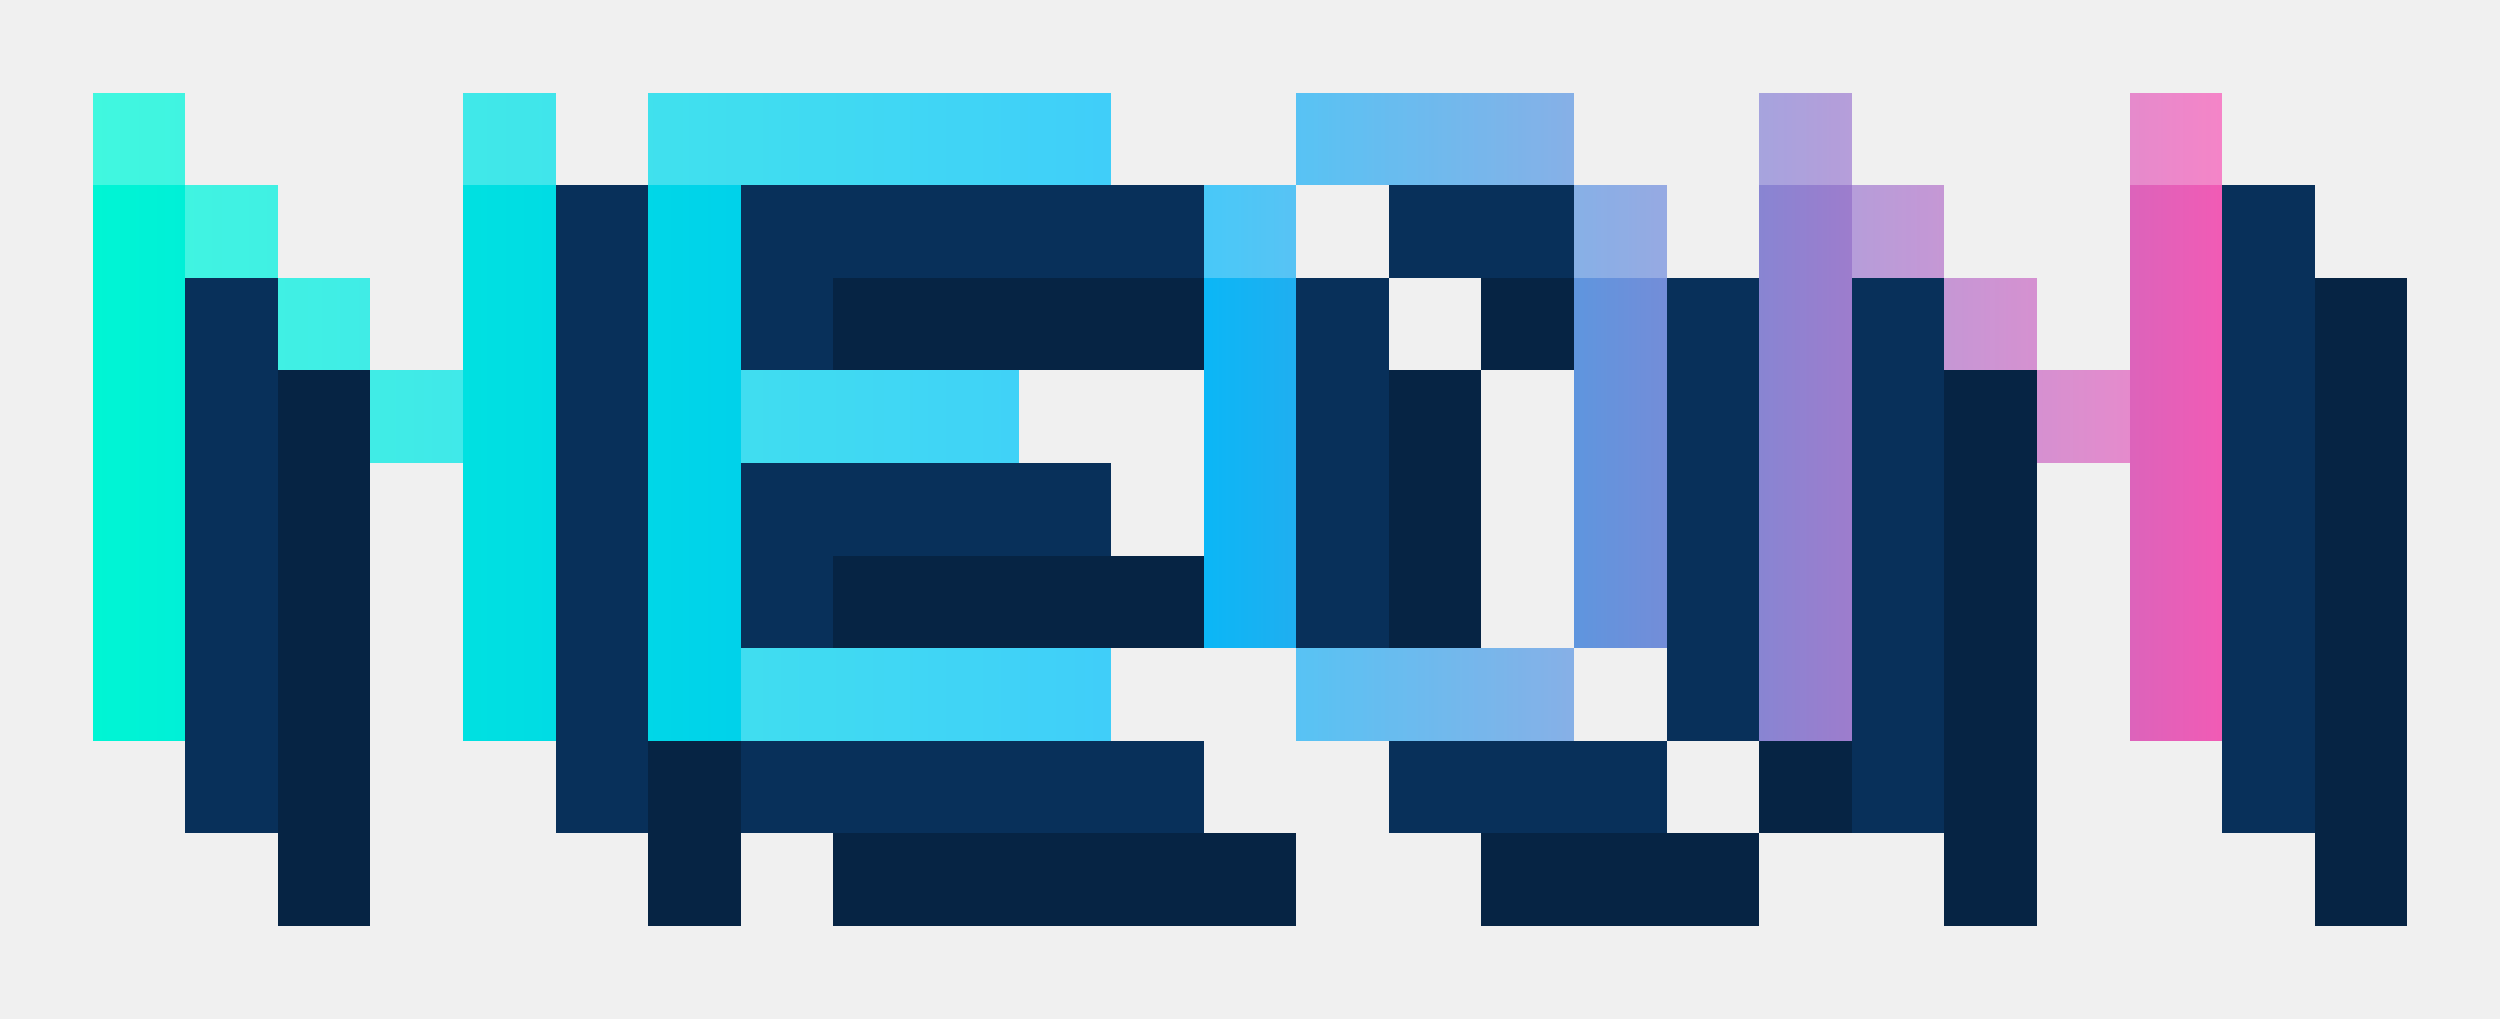
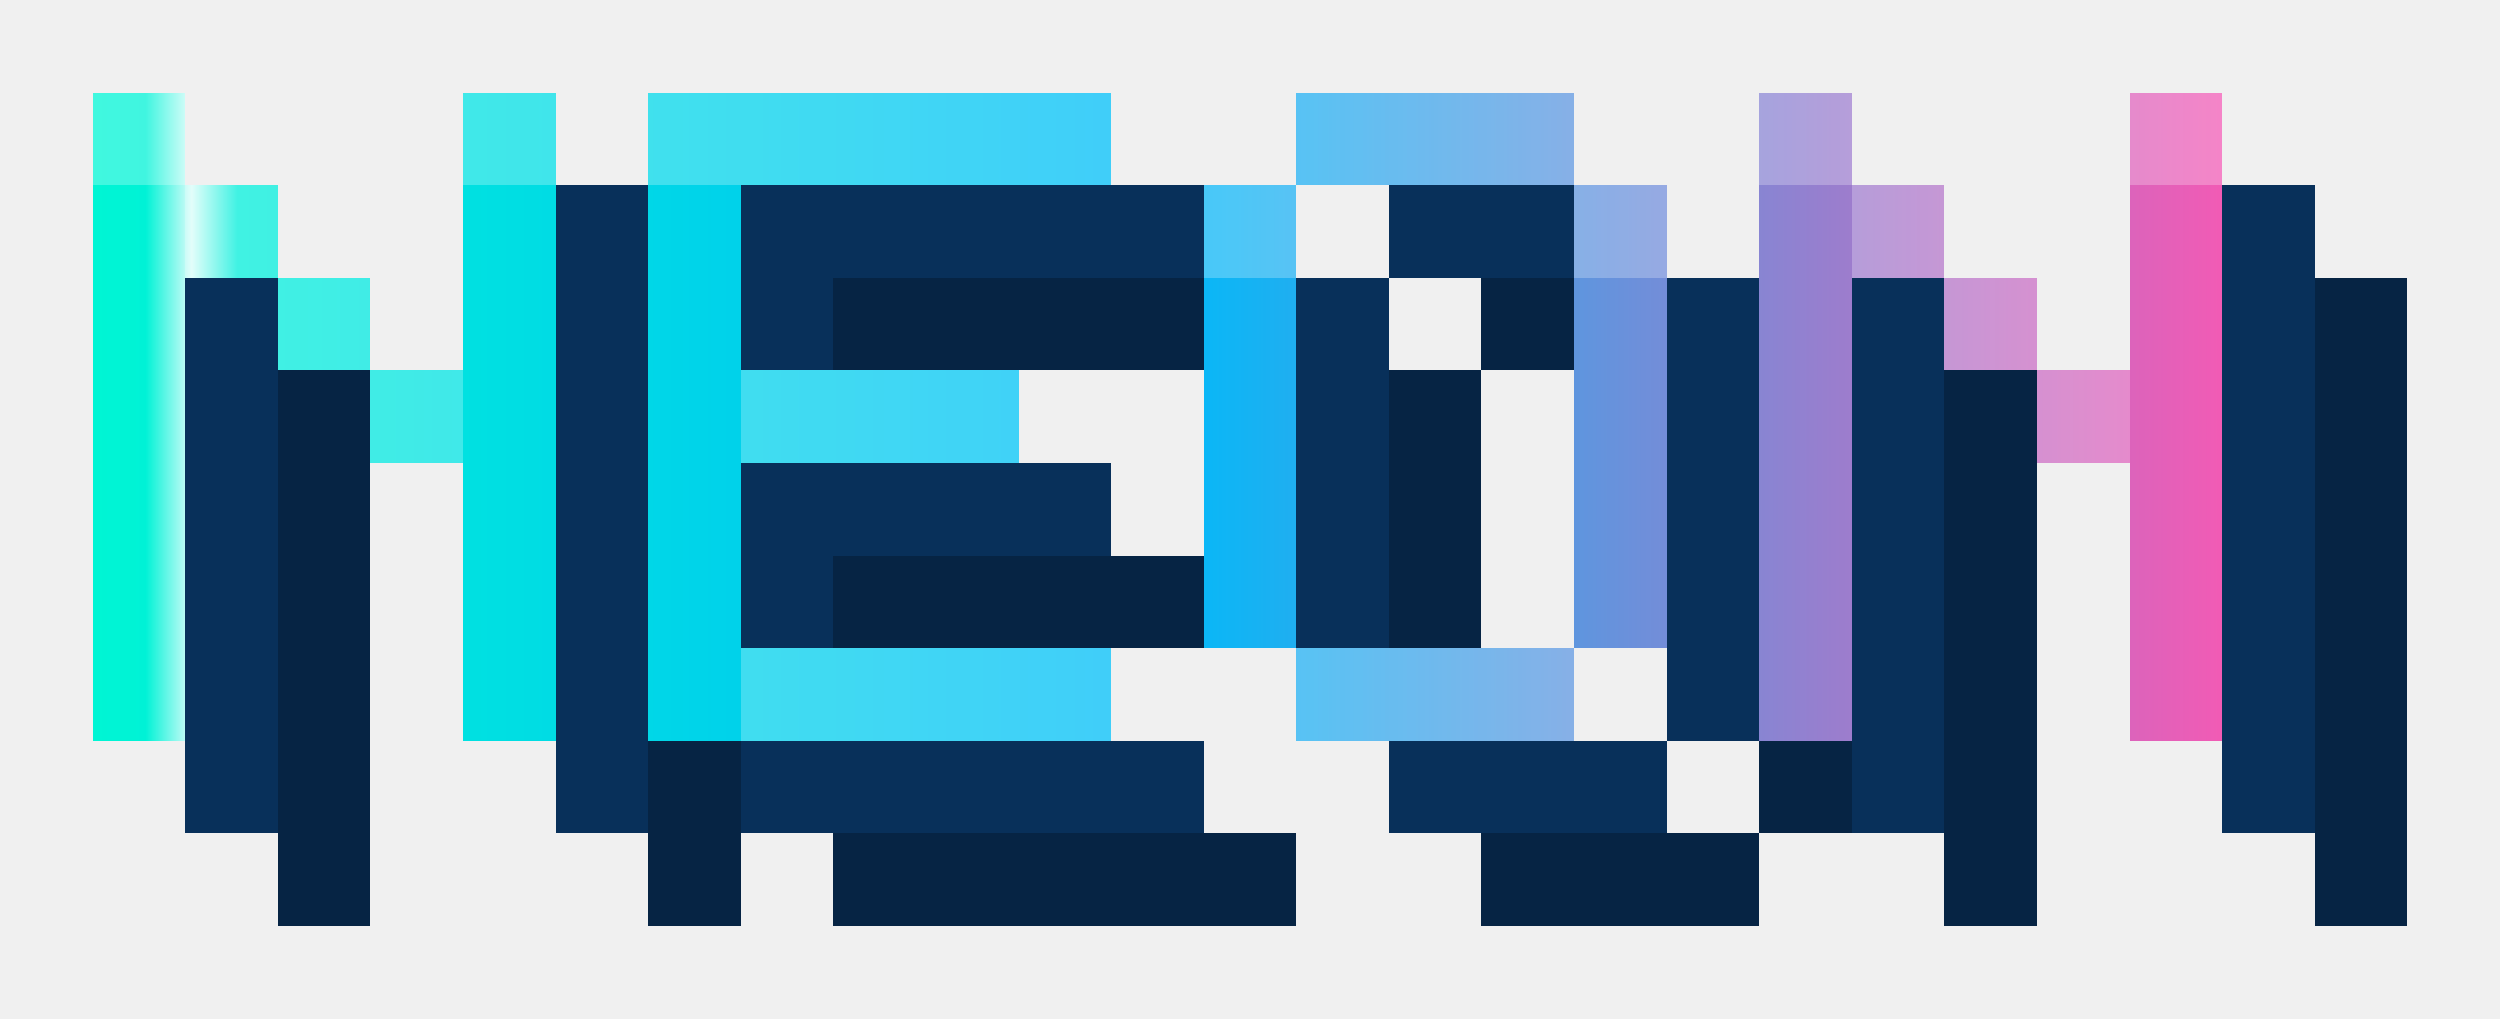
<svg xmlns="http://www.w3.org/2000/svg" viewBox="0 0 27 11" width="135" height="55" preserveAspectRatio="xMidYMid meet" shape-rendering="crispEdges" role="img" aria-label="NEON">
  <defs>
    <path id="g0" d="M0 0h1v1h-1zM4 0h1v1h-1zM0 1h2v1h-2zM4 1h1v1h-1zM0 2h1v1h-1zM2 2h1v1h-1zM4 2h1v1h-1zM0 3h1v1h-1zM3 3h2v1h-2zM0 4h1v1h-1zM4 4h1v1h-1zM0 5h1v1h-1zM4 5h1v1h-1zM0 6h1v1h-1zM4 6h1v1h-1z" />
    <path id="g1" d="M0 0h5v1h-5zM0 1h1v1h-1zM0 2h1v1h-1zM0 3h4v1h-4zM0 4h1v1h-1zM0 5h1v1h-1zM0 6h5v1h-5z" />
    <path id="g2" d="M1 0h3v1h-3zM0 1h1v1h-1zM4 1h1v1h-1zM0 2h1v1h-1zM4 2h1v1h-1zM0 3h1v1h-1zM4 3h1v1h-1zM0 4h1v1h-1zM4 4h1v1h-1zM0 5h1v1h-1zM4 5h1v1h-1zM1 6h3v1h-3z" />
    <path id="g3" d="M0 0h1v1h-1zM4 0h1v1h-1zM0 1h2v1h-2zM4 1h1v1h-1zM0 2h1v1h-1zM2 2h1v1h-1zM4 2h1v1h-1zM0 3h1v1h-1zM3 3h2v1h-2zM0 4h1v1h-1zM4 4h1v1h-1zM0 5h1v1h-1zM4 5h1v1h-1zM0 6h1v1h-1zM4 6h1v1h-1z" />
    <linearGradient id="f" gradientUnits="userSpaceOnUse" x1="1" y1="0" x2="24" y2="0" spreadMethod="reflect">
      <stop offset="0.000" stop-color="#00F5D4" />
      <stop offset="0.500" stop-color="#00BBF9" />
      <stop offset="1.000" stop-color="#F15BB5" />
      <animateTransform attributeName="gradientTransform" type="translate" from="0 0" to="46 0" dur="4s" repeatCount="indefinite" />
    </linearGradient>
+     <linearGradient id="shine" gradientUnits="userSpaceOnUse" x1="0" y1="0" x2="4.14" y2="0" spreadMethod="pad">
+       <stop offset="0" stop-color="#fff" stop-opacity="0" />
+       <stop offset="0.38" stop-color="#fff" stop-opacity="0" />
+       <stop offset="0.5" stop-color="#fff" stop-opacity="0.85" />
+       <stop offset="0.62" stop-color="#fff" stop-opacity="0" />
+       <stop offset="1" stop-color="#fff" stop-opacity="0" />
+       <animateTransform attributeName="gradientTransform" type="translate" from="-3.14 0" to="24 0" dur="2.6s" repeatCount="indefinite" />
+     </linearGradient>
  </defs>
  <g>
    <g>
      <g transform="translate(1 1) scale(1 1)">
        <use href="#g0" x="2.000" y="2" fill="#062444" />
        <use href="#g0" x="1.000" y="1" fill="#08305a" />
      </g>
      <path d="M1 1h1v1h-1zM5 1h1v1h-1zM1 2h2v1h-2zM5 2h1v1h-1zM1 3h1v1h-1zM3 3h1v1h-1zM5 3h1v1h-1zM1 4h1v1h-1zM4 4h2v1h-2zM1 5h1v1h-1zM5 5h1v1h-1zM1 6h1v1h-1zM5 6h1v1h-1zM1 7h1v1h-1zM5 7h1v1h-1z" fill="url(#f)" />
      <g transform="translate(1 1) scale(1 1)">
        <path d="M0 0h1v1h-1zM4 0h1v1h-1zM1 1h1v1h-1zM2 2h1v1h-1zM3 3h1v1h-1z" fill="#fff" fill-opacity="0.25" />
      </g>
+       <path d="M1 1h1v1h-1zM5 1h1v1h-1zM1 2h2v1h-2zM5 2h1v1h-1zM1 3h1v1h-1zM3 3h1v1h-1zM5 3h1v1h-1zM1 4h1v1h-1zM4 4h2v1h-2zM1 5h1v1h-1zM5 5h1v1h-1zM1 6h1v1h-1zM5 6h1v1h-1zM1 7h1v1h-1zM5 7h1v1h-1z" fill="url(#shine)" />
    </g>
    <g>
      <g transform="translate(7 1) scale(1 1)">
        <use href="#g1" x="2.000" y="2" fill="#062444" />
        <use href="#g1" x="1.000" y="1" fill="#08305a" />
      </g>
      <path d="M7 1h5v1h-5zM7 2h1v1h-1zM7 3h1v1h-1zM7 4h4v1h-4zM7 5h1v1h-1zM7 6h1v1h-1zM7 7h5v1h-5z" fill="url(#f)" />
      <g transform="translate(7 1) scale(1 1)">
        <path d="M0 0h5v1h-5zM1 3h3v1h-3zM1 6h4v1h-4z" fill="#fff" fill-opacity="0.25" />
      </g>
+       <path d="M7 1h5v1h-5zM7 2h1v1h-1zM7 3h1v1h-1zM7 4h4v1h-4zM7 5h1v1h-1zM7 6h1v1h-1zM7 7h5v1h-5z" fill="url(#shine)" />
    </g>
    <g>
      <g transform="translate(13 1) scale(1 1)">
        <use href="#g2" x="2.000" y="2" fill="#062444" />
        <use href="#g2" x="1.000" y="1" fill="#08305a" />
      </g>
      <path d="M14 1h3v1h-3zM13 2h1v1h-1zM17 2h1v1h-1zM13 3h1v1h-1zM17 3h1v1h-1zM13 4h1v1h-1zM17 4h1v1h-1zM13 5h1v1h-1zM17 5h1v1h-1zM13 6h1v1h-1zM17 6h1v1h-1zM14 7h3v1h-3z" fill="url(#f)" />
      <g transform="translate(13 1) scale(1 1)">
        <path d="M1 0h3v1h-3zM0 1h1v1h-1zM4 1h1v1h-1zM1 6h3v1h-3z" fill="#fff" fill-opacity="0.25" />
      </g>
+       <path d="M14 1h3v1h-3zM13 2h1v1h-1zM17 2h1v1h-1zM13 3h1v1h-1zM17 3h1v1h-1zM13 4h1v1h-1zM17 4h1v1h-1zM13 5h1v1h-1zM17 5h1v1h-1zM13 6h1v1h-1zM17 6h1v1h-1zM14 7h3v1h-3z" fill="url(#shine)" />
    </g>
    <g>
      <g transform="translate(19 1) scale(1 1)">
        <use href="#g3" x="2.000" y="2" fill="#062444" />
        <use href="#g3" x="1.000" y="1" fill="#08305a" />
      </g>
      <path d="M19 1h1v1h-1zM23 1h1v1h-1zM19 2h2v1h-2zM23 2h1v1h-1zM19 3h1v1h-1zM21 3h1v1h-1zM23 3h1v1h-1zM19 4h1v1h-1zM22 4h2v1h-2zM19 5h1v1h-1zM23 5h1v1h-1zM19 6h1v1h-1zM23 6h1v1h-1zM19 7h1v1h-1zM23 7h1v1h-1z" fill="url(#f)" />
      <g transform="translate(19 1) scale(1 1)">
        <path d="M0 0h1v1h-1zM4 0h1v1h-1zM1 1h1v1h-1zM2 2h1v1h-1zM3 3h1v1h-1z" fill="#fff" fill-opacity="0.25" />
      </g>
+       <path d="M19 1h1v1h-1zM23 1h1v1h-1zM19 2h2v1h-2zM23 2h1v1h-1zM19 3h1v1h-1zM21 3h1v1h-1zM23 3h1v1h-1zM19 4h1v1h-1zM22 4h2v1h-2zM19 5h1v1h-1zM23 5h1v1h-1zM19 6h1v1h-1zM23 6h1v1h-1zM19 7h1v1h-1zM23 7h1v1h-1z" fill="url(#shine)" />
    </g>
  </g>
</svg>
